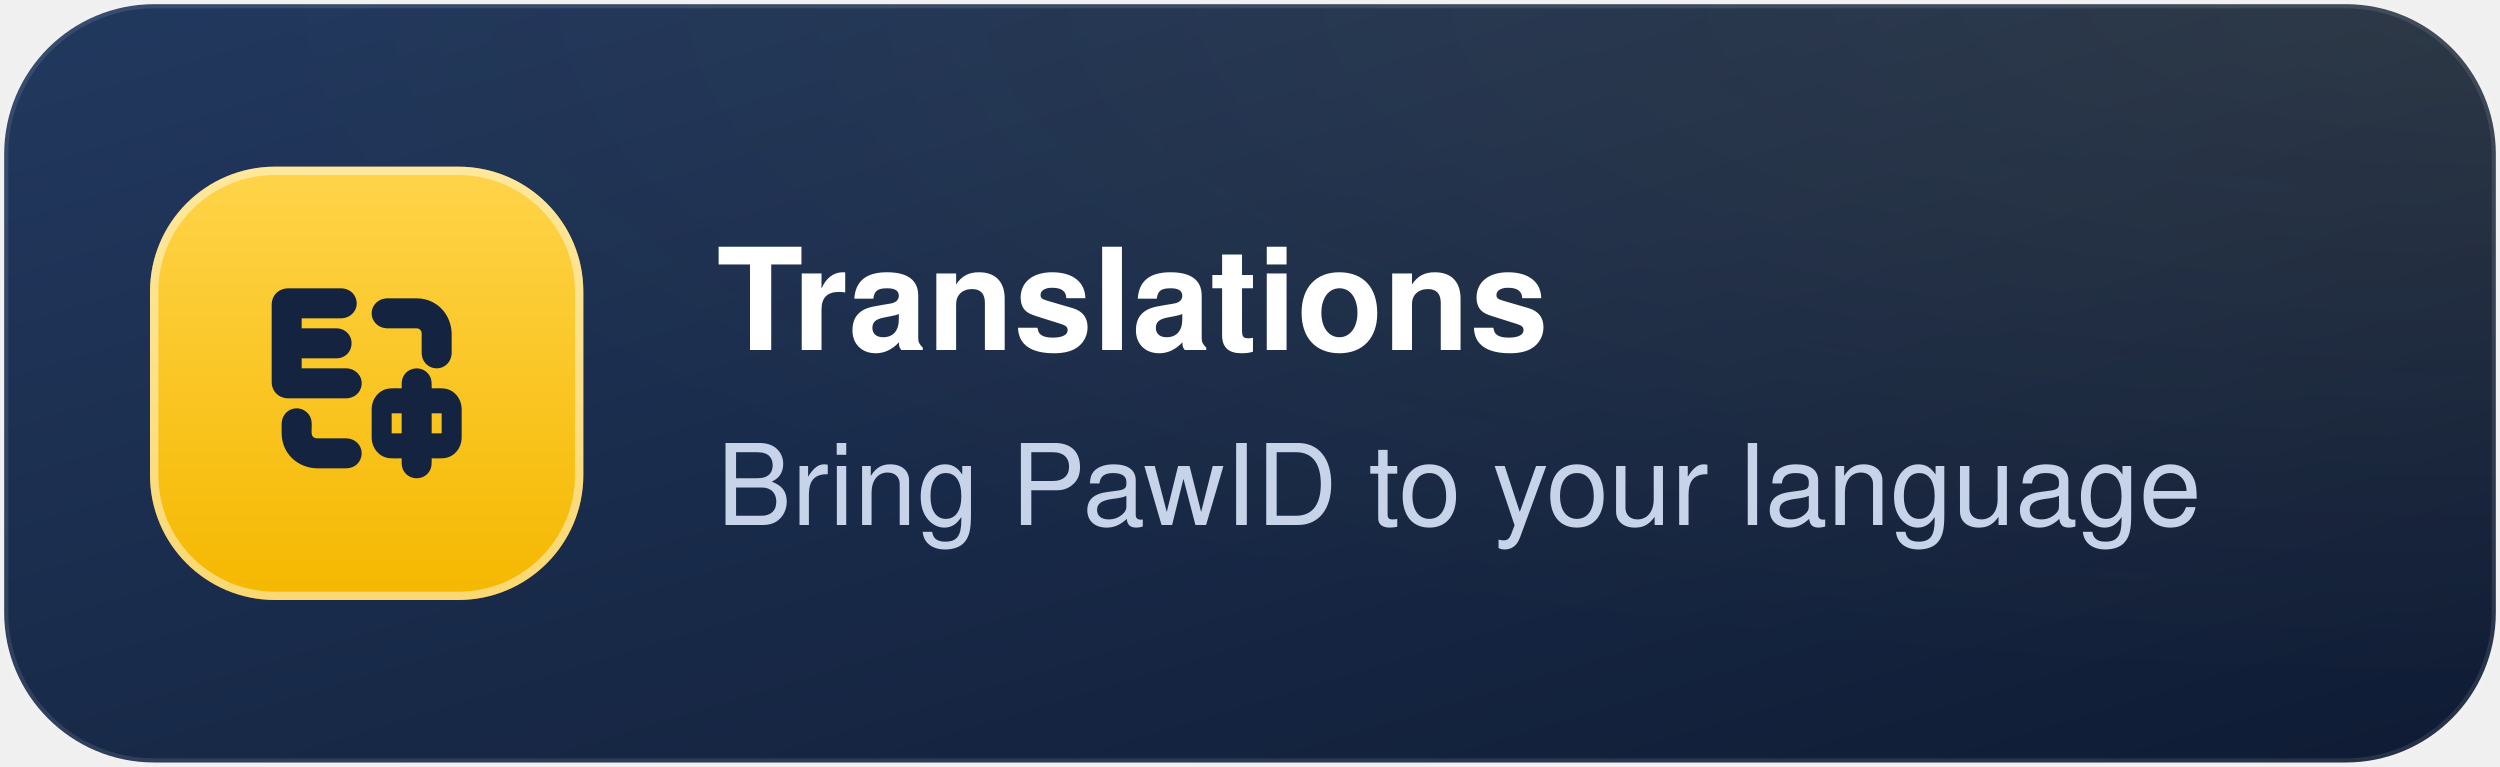
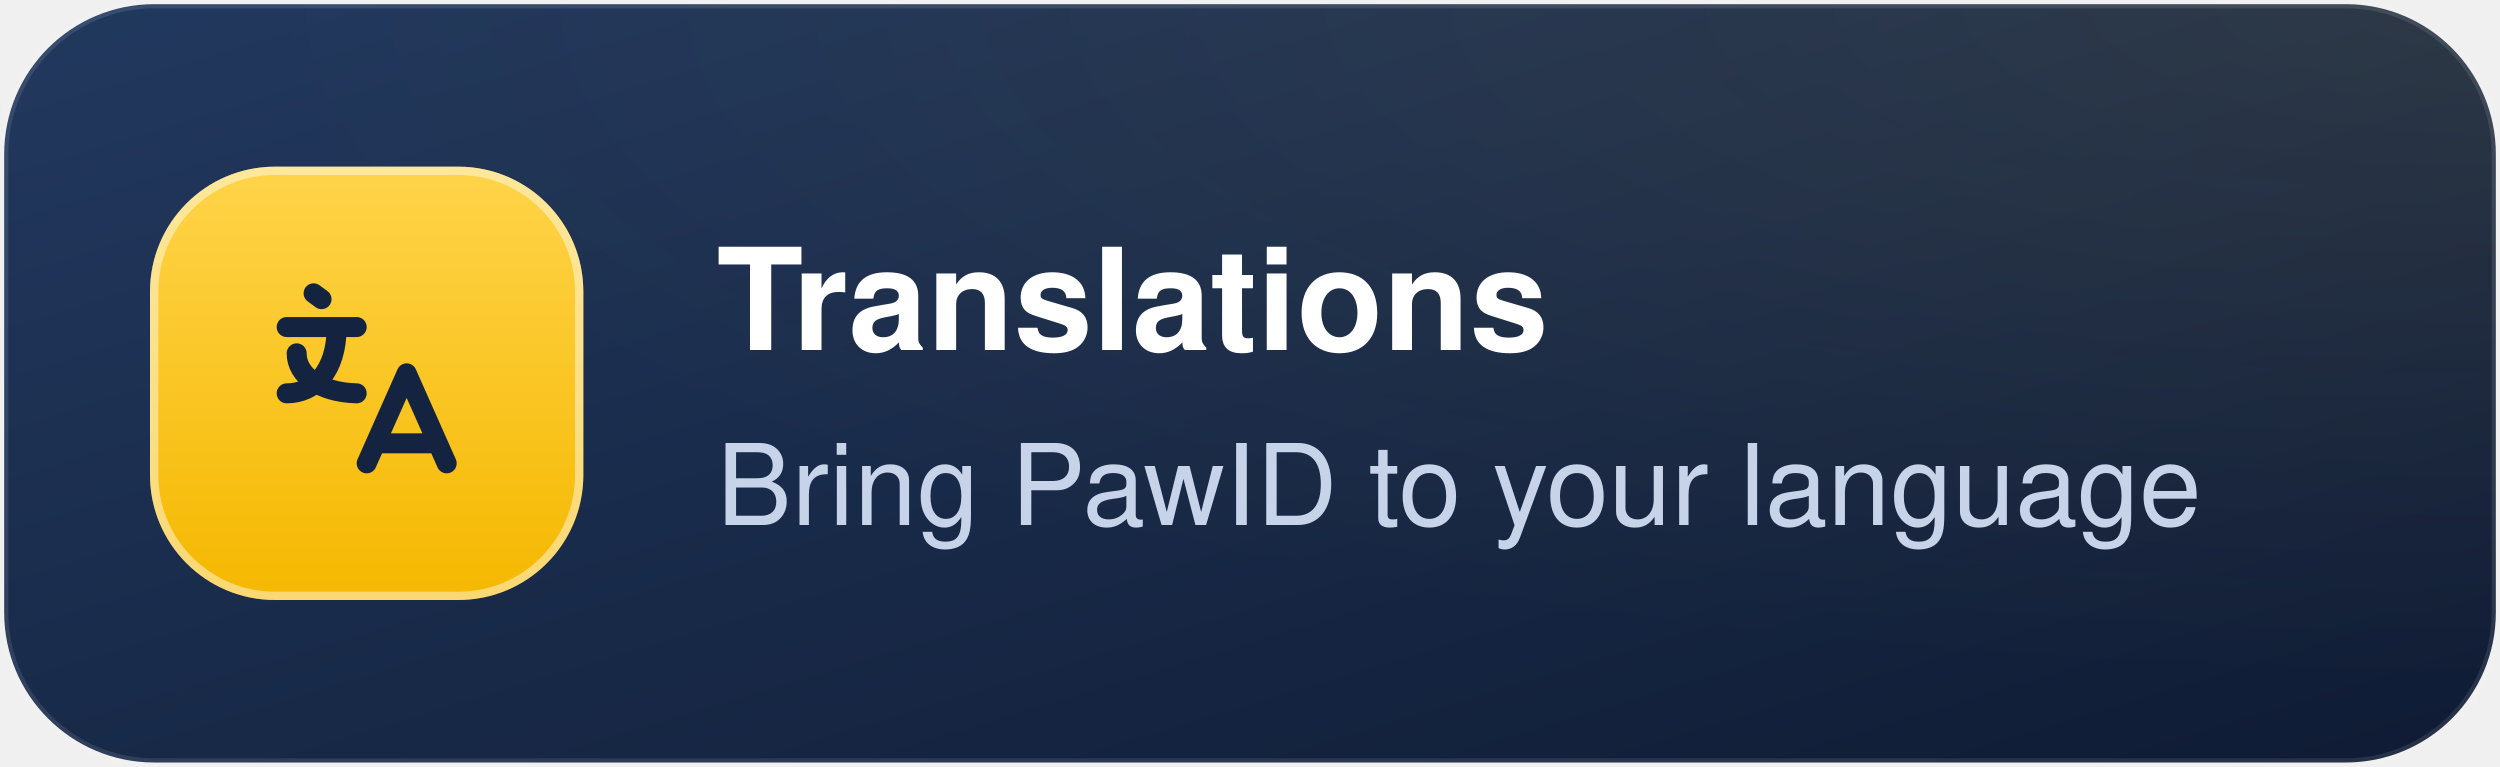
<svg xmlns="http://www.w3.org/2000/svg" width="300" height="92" viewBox="0 0 300 92" role="img" aria-label="Translations: Bring PawID to your language">
  <defs>
    <linearGradient id="bg" x1="0" y1="0" x2="1" y2="1">
      <stop offset="0" stop-color="#22395f" />
      <stop offset="1" stop-color="#0f1b33" />
    </linearGradient>
    <linearGradient id="gold" x1="0" y1="0" x2="0" y2="1">
      <stop offset="0" stop-color="#ffd44a" />
      <stop offset="1" stop-color="#f5b800" />
    </linearGradient>
    <radialGradient id="glow" cx="1" cy="0" r="0.9">
      <stop offset="0" stop-color="#ffc629" stop-opacity=".09" />
      <stop offset="1" stop-color="#ffc629" stop-opacity="0" />
    </radialGradient>
  </defs>
  <rect x="0.5" y="0.5" width="299" height="91" rx="18" fill="url(#bg)" />
  <rect x="0.5" y="0.5" width="299" height="91" rx="18" fill="url(#glow)" />
  <rect x="0.5" y="0.5" width="299" height="91" rx="18" fill="none" stroke="#ffffff" stroke-opacity=".1" />
  <rect x="18" y="20" width="52" height="52" rx="15" fill="url(#gold)" />
  <rect x="18.5" y="20.5" width="51" height="51" rx="14.5" fill="none" stroke="#ffffff" stroke-opacity=".45" />
  <g transform="translate(29.6 31.6) scale(1.2)" color="#14233f">
-     <path fill="currentColor" d="M18.5 12.5c.093 0 .998-.027 1.324.026c.984.16 1.637 1.005 1.676 1.974v3c-.039.969-.692 1.814-1.676 1.974c-.326.053-1.231.026-1.324.026c0 .443.027.861-.205 1.257c-.634 1.084-2.264.944-2.701-.234c-.123-.33-.094-.678-.094-1.023c-.093 0-.998.027-1.324-.026c-.984-.16-1.637-1.005-1.676-1.974v-3c.039-.969.692-1.814 1.676-1.974c.326-.053 1.231-.026 1.324-.026c0-.345-.029-.693.094-1.023c.437-1.178 2.067-1.318 2.701-.234c.232.396.205.814.205 1.257m0 2.5v2h1v-2Zm-4 0v2h1v-2Zm-9.23-.476a1.505 1.505 0 0 1 1.206 1.206c.075.417-.01.848.024 1.27c.013.163.068.304.205.404A.5.5 0 0 0 7 17.5h3c.717.032 1.344.503 1.476 1.23a1.51 1.51 0 0 1-.329 1.236c-.293.348-.701.514-1.147.534H7c-1.764-.055-3.249-1.27-3.473-3.061c-.044-.353-.036-1.243-.027-1.439c.028-.624.376-1.183.977-1.406c.252-.094.528-.118.793-.07M5.5 5.5v1H9c.271.012.52.066.757.205c1.19.696.871 2.525-.487 2.771L9 9.5H5.5v1H10c1.035.046 1.782 1.011 1.406 2.023c-.223.601-.782.949-1.406.977H4.1c-.57-.026-1.087-.29-1.381-.792A1.7 1.7 0 0 1 2.5 11.9V4.1c.013-.29.071-.555.219-.808c.294-.502.811-.766 1.381-.792h5.4c.624.028 1.183.376 1.406.977c.376 1.012-.371 1.977-1.406 2.023Zm11.939-1.973C19.23 3.751 20.445 5.236 20.5 7v2c-.028.624-.376 1.183-.977 1.406a1.5 1.5 0 0 1-1.28-.111c-.472-.276-.719-.76-.743-1.295V7c-.013-.163-.068-.304-.205-.404A.5.5 0 0 0 17 6.5h-3c-.816-.037-1.5-.655-1.5-1.5s.684-1.463 1.5-1.5h3Z" />
+     <g fill="none" stroke="currentColor" stroke-linecap="round" stroke-linejoin="round" stroke-width="2">
+       <path d="M9 6.371C9 10.789 6.761 13 4 13m0-6.629h7" />
+       <path d="M5 9c0 2.144 2.252 3.908 6 4m1 7l4-9l4 9m-.9-2h-6.2M6.694 3l.793.582" />
+     </g>
  </g>
  <text x="86" y="42" font-family="-apple-system, BlinkMacSystemFont, Segoe UI, Helvetica, Arial, sans-serif" font-size="17" font-weight="700" fill="#ffffff">Translations</text>
  <text x="86" y="63" font-family="-apple-system, BlinkMacSystemFont, Segoe UI, Helvetica, Arial, sans-serif" font-size="13.5" font-weight="500" fill="#c7d3e8">Bring PawID to your language</text>
</svg>
